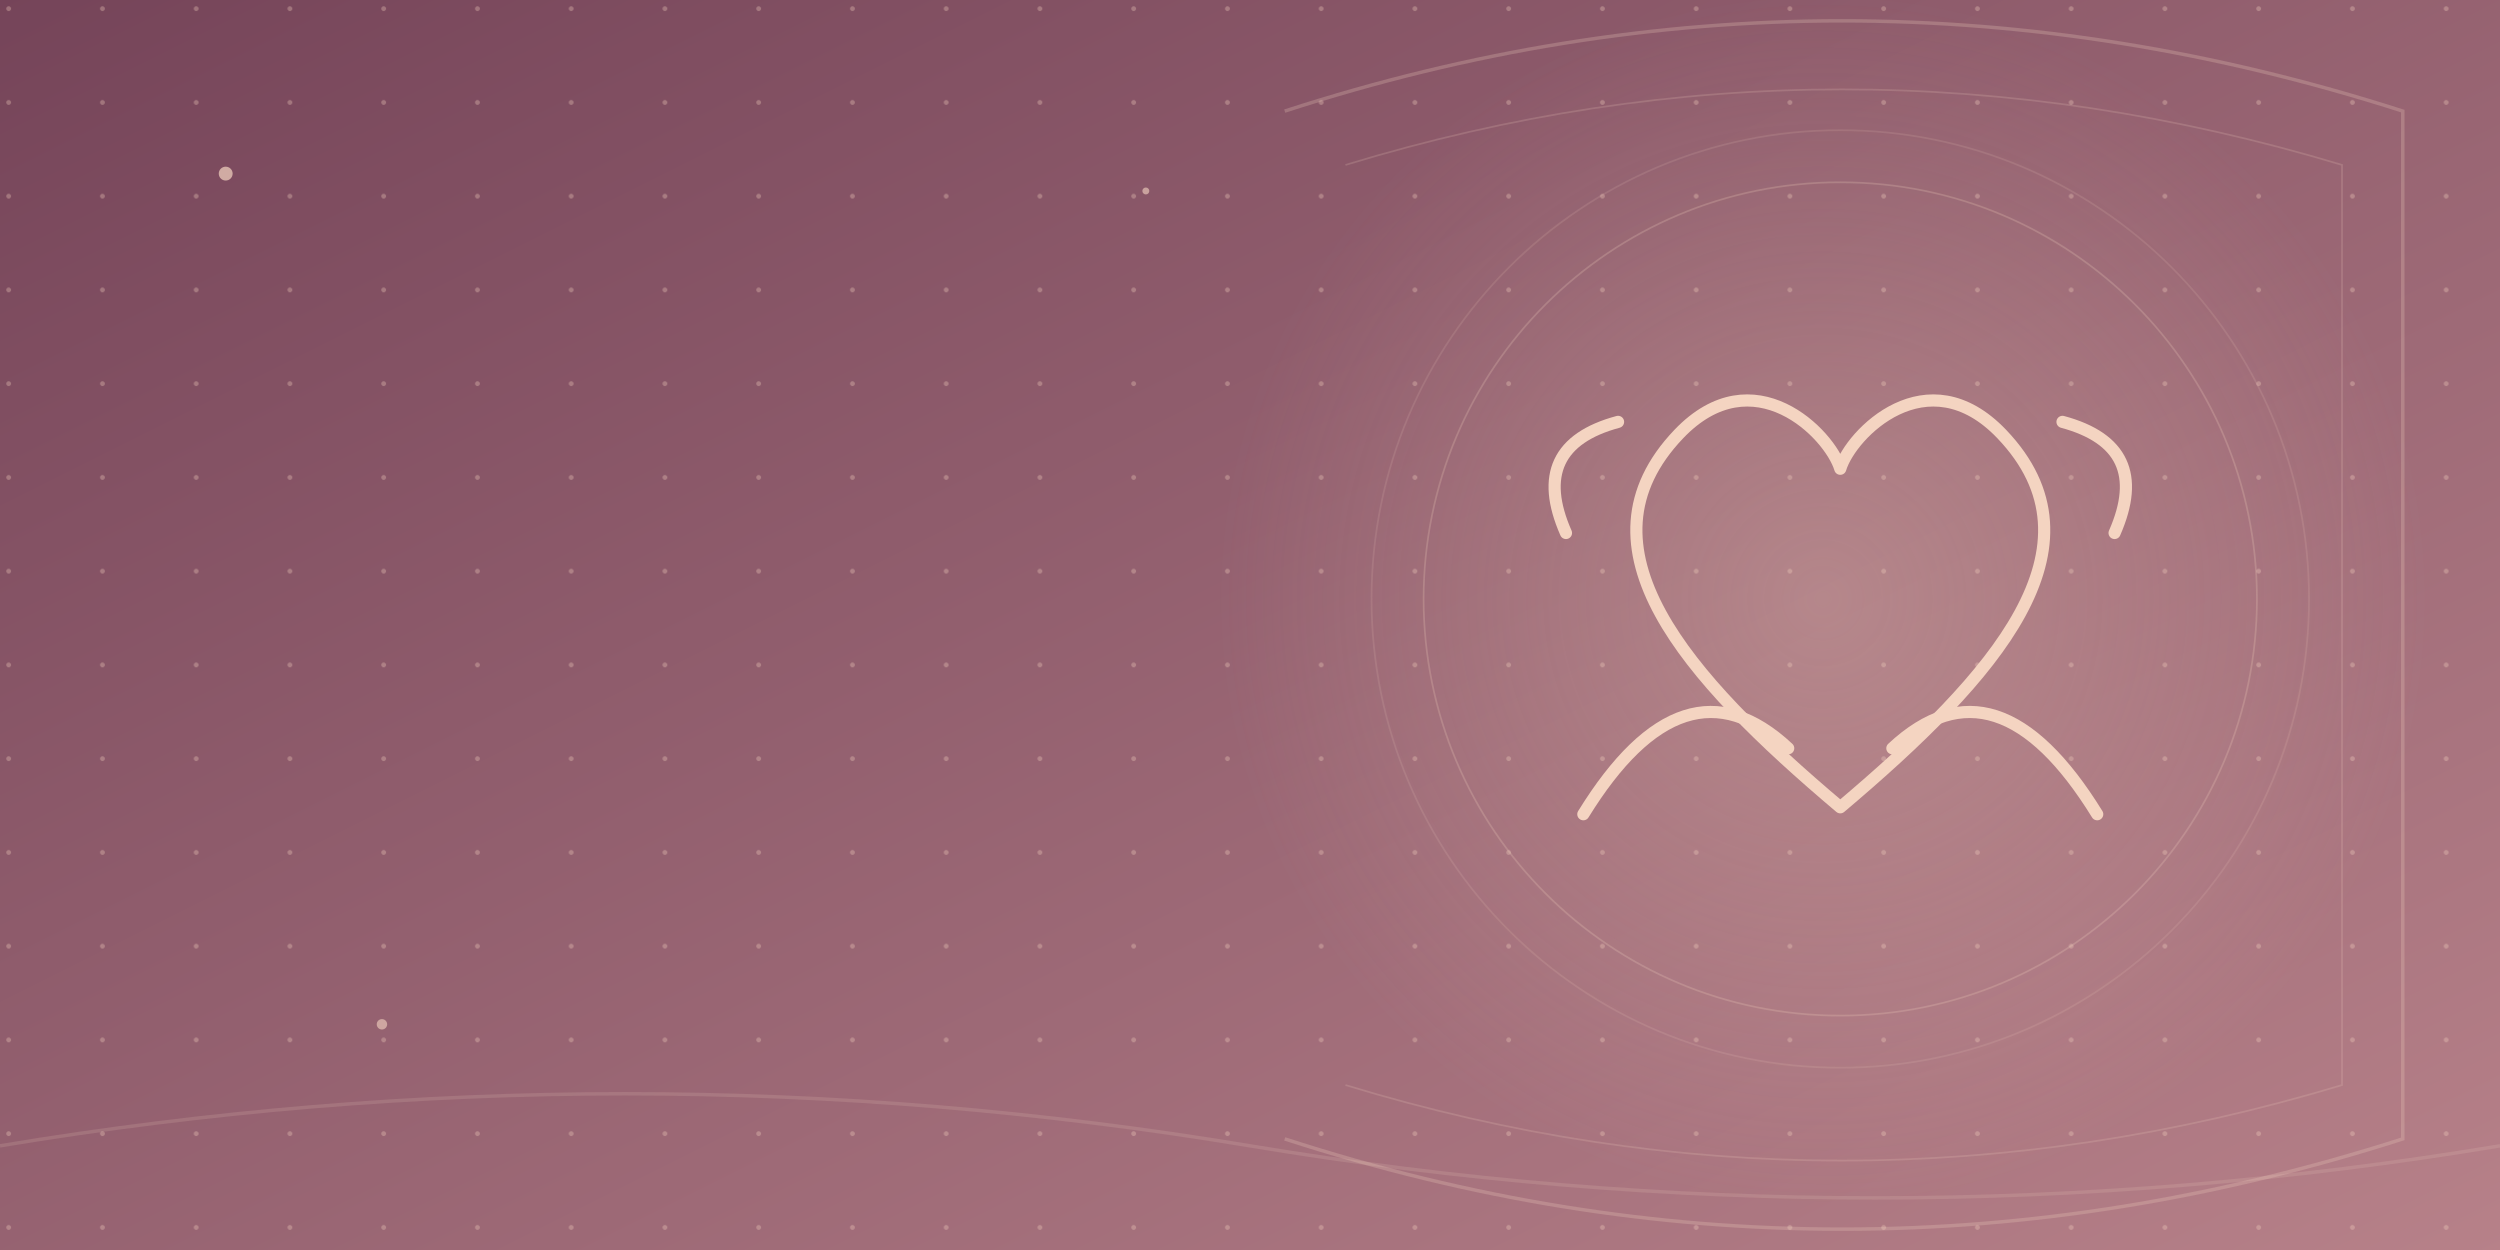
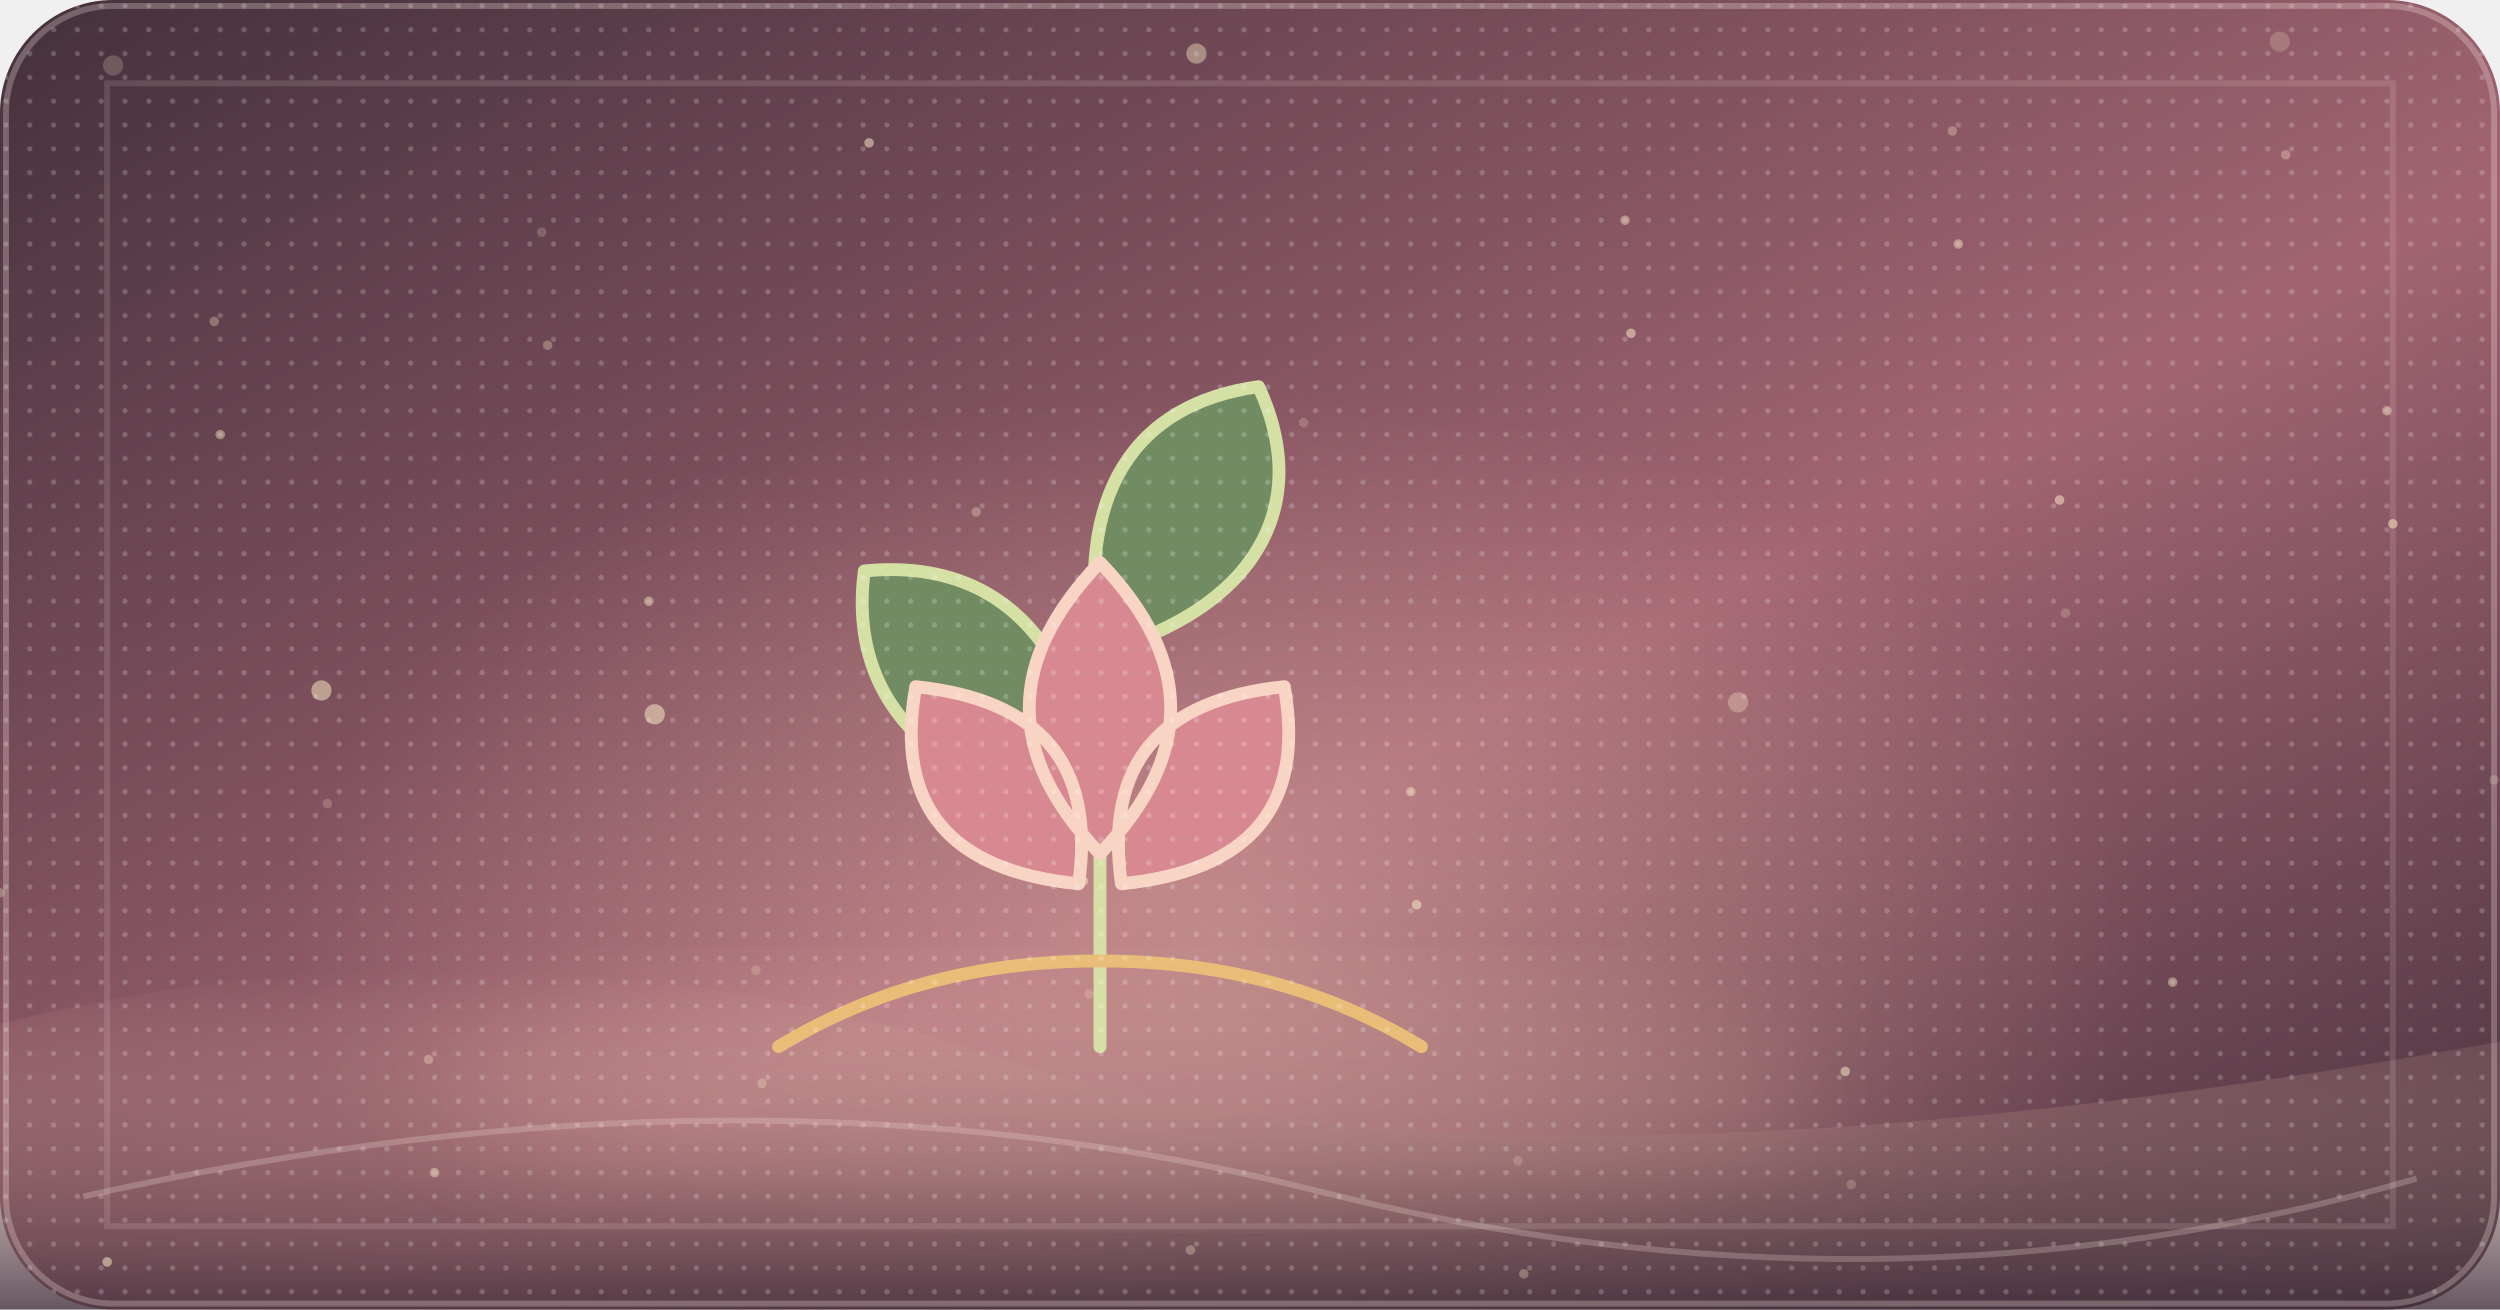
- <svg xmlns="http://www.w3.org/2000/svg" viewBox="0 0 1440 720" role="img" aria-label="Mothers Day festival artwork">
+ <svg xmlns="http://www.w3.org/2000/svg" viewBox="0 0 420 220" role="img" aria-label="Mothers Day festival artwork">
  <defs>
-     <linearGradient id="bg" x2="1" y2="1">
-       <stop stop-color="#754459" />
-       <stop offset="1" stop-color="#b78189" />
+     <linearGradient id="bg" x1="0" y1="0" x2="1" y2="1">
+       <stop stop-color="#44303c" />
+       <stop offset=".57" stop-color="#a26472" />
+       <stop offset="1" stop-color="#44303c" />
    </linearGradient>
-     <radialGradient id="glow">
-       <stop stop-color="#f4d4c1" stop-opacity=".28" />
-       <stop offset="1" stop-color="#f4d4c1" stop-opacity="0" />
+     <radialGradient id="halo">
+       <stop stop-color="#e9b5a7" stop-opacity=".48" />
+       <stop offset="1" stop-color="#e9b5a7" stop-opacity="0" />
    </radialGradient>
-     <pattern id="dots" width="54" height="54" patternUnits="userSpaceOnUse">
-       <circle cx="5" cy="5" r="1.4" fill="#f4d4c1" opacity=".32" />
+     <linearGradient id="ground" x1="0" y1="0" x2="0" y2="1">
+       <stop stop-color="#e9b5a7" stop-opacity="0" />
+       <stop offset="1" stop-color="#44303c" stop-opacity=".8" />
+     </linearGradient>
+     <filter id="glow">
+       <feGaussianBlur stdDeviation="9" />
+     </filter>
+     <pattern id="grain" width="4" height="4" patternUnits="userSpaceOnUse">
+       <circle cx="1" cy="1" r=".45" fill="#fff" opacity=".2" />
    </pattern>
  </defs>
-   <rect width="1440" height="720" fill="url(#bg)" />
-   <rect width="1440" height="720" fill="url(#dots)" />
-   <circle cx="1050" cy="345" r="350" fill="url(#glow)" />
-   <circle cx="1060" cy="345" r="240" fill="none" stroke="#f4d4c1" opacity=".22" />
-   <circle cx="1060" cy="345" r="270" fill="none" stroke="#f4d4c1" opacity=".13" />
-   <path d="M740 64 Q1060 -40 1384 64 V656 Q1060 760 740 656" fill="none" stroke="#f4d4c1" stroke-width="2" opacity=".24" />
-   <path d="M775 95 Q1060 8 1349 95 V625 Q1060 712 775 625" fill="none" stroke="#f4d4c1" opacity=".18" />
-   <g transform="translate(1060 345)" fill="none" stroke="#f4d4c1" stroke-width="7" stroke-linecap="round" stroke-linejoin="round">
-     <path d="M0 120 C-90 44 -155 -30 -93 -95 C-50 -140 -6 -95 0 -75 C6 -95 50 -140 93 -95 C155 -30 90 44 0 120Z" />
-     <path d="M-148 124 Q-90 30 -30 86 M148 124 Q90 30 30 86" />
-     <path d="M-158 -38 Q-180 -88 -128 -102 M158 -38 Q180 -88 128 -102" />
+   <rect width="420" height="220" rx="19" fill="url(#bg)" />
+   <ellipse cx="205" cy="157" rx="156" ry="92" fill="url(#halo)" />
+   <path d="M0 172Q85 151 169 178t251-3v45H0Z" fill="url(#ground)" />
+   <path d="M14 201Q126 176 221 200t185-2" fill="none" stroke="#fff0e8" stroke-opacity=".22" />
+   <path d="M18 14h384v192H18z" fill="none" stroke="#fff0e8" stroke-opacity=".13" rx="17" />
+   <circle cx="19" cy="11" r="1.7" fill="#fff2c8" opacity=".2" />
+   <circle cx="92" cy="58" r="0.8" fill="#fff2c8" opacity=".3" />
+   <circle cx="165" cy="105" r="0.8" fill="#fff2c8" opacity=".4" />
+   <circle cx="238" cy="152" r="0.8" fill="#fff2c8" opacity=".5" />
+   <circle cx="311" cy="199" r="0.8" fill="#fff2c8" opacity=".2" />
+   <circle cx="384" cy="26" r="0.8" fill="#fff2c8" opacity=".3" />
+   <circle cx="37" cy="73" r="0.8" fill="#fff2c8" opacity=".4" />
+   <circle cx="110" cy="120" r="1.7" fill="#fff2c8" opacity=".5" />
+   <circle cx="183" cy="167" r="0.8" fill="#fff2c8" opacity=".2" />
+   <circle cx="256" cy="214" r="0.8" fill="#fff2c8" opacity=".3" />
+   <circle cx="329" cy="41" r="0.8" fill="#fff2c8" opacity=".4" />
+   <circle cx="402" cy="88" r="0.8" fill="#fff2c8" opacity=".5" />
+   <circle cx="55" cy="135" r="0.8" fill="#fff2c8" opacity=".2" />
+   <circle cx="128" cy="182" r="0.8" fill="#fff2c8" opacity=".3" />
+   <circle cx="201" cy="9" r="1.7" fill="#fff2c8" opacity=".4" />
+   <circle cx="274" cy="56" r="0.8" fill="#fff2c8" opacity=".5" />
+   <circle cx="347" cy="103" r="0.8" fill="#fff2c8" opacity=".2" />
+   <circle cx="0" cy="150" r="0.8" fill="#fff2c8" opacity=".3" />
+   <circle cx="73" cy="197" r="0.8" fill="#fff2c8" opacity=".4" />
+   <circle cx="146" cy="24" r="0.8" fill="#fff2c8" opacity=".5" />
+   <circle cx="219" cy="71" r="0.8" fill="#fff2c8" opacity=".2" />
+   <circle cx="292" cy="118" r="1.7" fill="#fff2c8" opacity=".3" />
+   <circle cx="365" cy="165" r="0.8" fill="#fff2c8" opacity=".4" />
+   <circle cx="18" cy="212" r="0.8" fill="#fff2c8" opacity=".5" />
+   <circle cx="91" cy="39" r="0.8" fill="#fff2c8" opacity=".2" />
+   <circle cx="164" cy="86" r="0.8" fill="#fff2c8" opacity=".3" />
+   <circle cx="237" cy="133" r="0.8" fill="#fff2c8" opacity=".4" />
+   <circle cx="310" cy="180" r="0.8" fill="#fff2c8" opacity=".5" />
+   <circle cx="383" cy="7" r="1.7" fill="#fff2c8" opacity=".2" />
+   <circle cx="36" cy="54" r="0.8" fill="#fff2c8" opacity=".3" />
+   <circle cx="109" cy="101" r="0.8" fill="#fff2c8" opacity=".4" />
+   <circle cx="182" cy="148" r="0.8" fill="#fff2c8" opacity=".5" />
+   <circle cx="255" cy="195" r="0.8" fill="#fff2c8" opacity=".2" />
+   <circle cx="328" cy="22" r="0.8" fill="#fff2c8" opacity=".3" />
+   <circle cx="401" cy="69" r="0.8" fill="#fff2c8" opacity=".4" />
+   <circle cx="54" cy="116" r="1.7" fill="#fff2c8" opacity=".5" />
+   <circle cx="127" cy="163" r="0.8" fill="#fff2c8" opacity=".2" />
+   <circle cx="200" cy="210" r="0.8" fill="#fff2c8" opacity=".3" />
+   <circle cx="273" cy="37" r="0.8" fill="#fff2c8" opacity=".4" />
+   <circle cx="346" cy="84" r="0.8" fill="#fff2c8" opacity=".5" />
+   <circle cx="419" cy="131" r="0.8" fill="#fff2c8" opacity=".2" />
+   <circle cx="72" cy="178" r="0.8" fill="#fff2c8" opacity=".3" />
+   <ellipse cx="190" cy="183" rx="118" ry="20" fill="#e9b5a7" opacity=".18" filter="url(#glow)" />
+   <g transform="translate(48 -2) scale(.72)" stroke-linecap="round" stroke-linejoin="round">
+     <path d="M190 247V136m0 56c-39-5-59-26-55-56 30-3 50 15 55 56Zm0-37c36-10 50-34 37-62-29 4-43 25-37 62Z" fill="#718b62" stroke="#d5e0a5" stroke-width="3" />
+     <path d="M190 134c-22 23-22 45 0 68 22-23 22-45 0-68Zm-43 29c-5 28 8 43 38 46 4-28-9-43-38-46Zm86 0c5 28-8 43-38 46-4-28 9-43 38-46Z" fill="#d88891" stroke="#f8d4c5" stroke-width="3" />
+     <path d="M115 247c23-14 48-20 75-20s52 6 75 20" fill="none" stroke="#e9bd77" stroke-width="3" />
  </g>
-   <path d="M0 660 Q360 600 720 660 T1440 660" fill="none" stroke="#f4d4c1" opacity=".15" stroke-width="2" />
-   <circle cx="130" cy="100" r="4" fill="#f4d4c1" opacity=".7" />
-   <circle cx="220" cy="590" r="3" fill="#f4d4c1" opacity=".6" />
-   <circle cx="660" cy="110" r="2" fill="#f4d4c1" opacity=".6" />
+   <rect width="420" height="220" rx="19" fill="url(#grain)" />
+   <rect x="1" y="1" width="418" height="218" rx="18" fill="none" stroke="#fff0e8" stroke-opacity=".26" />
</svg>
